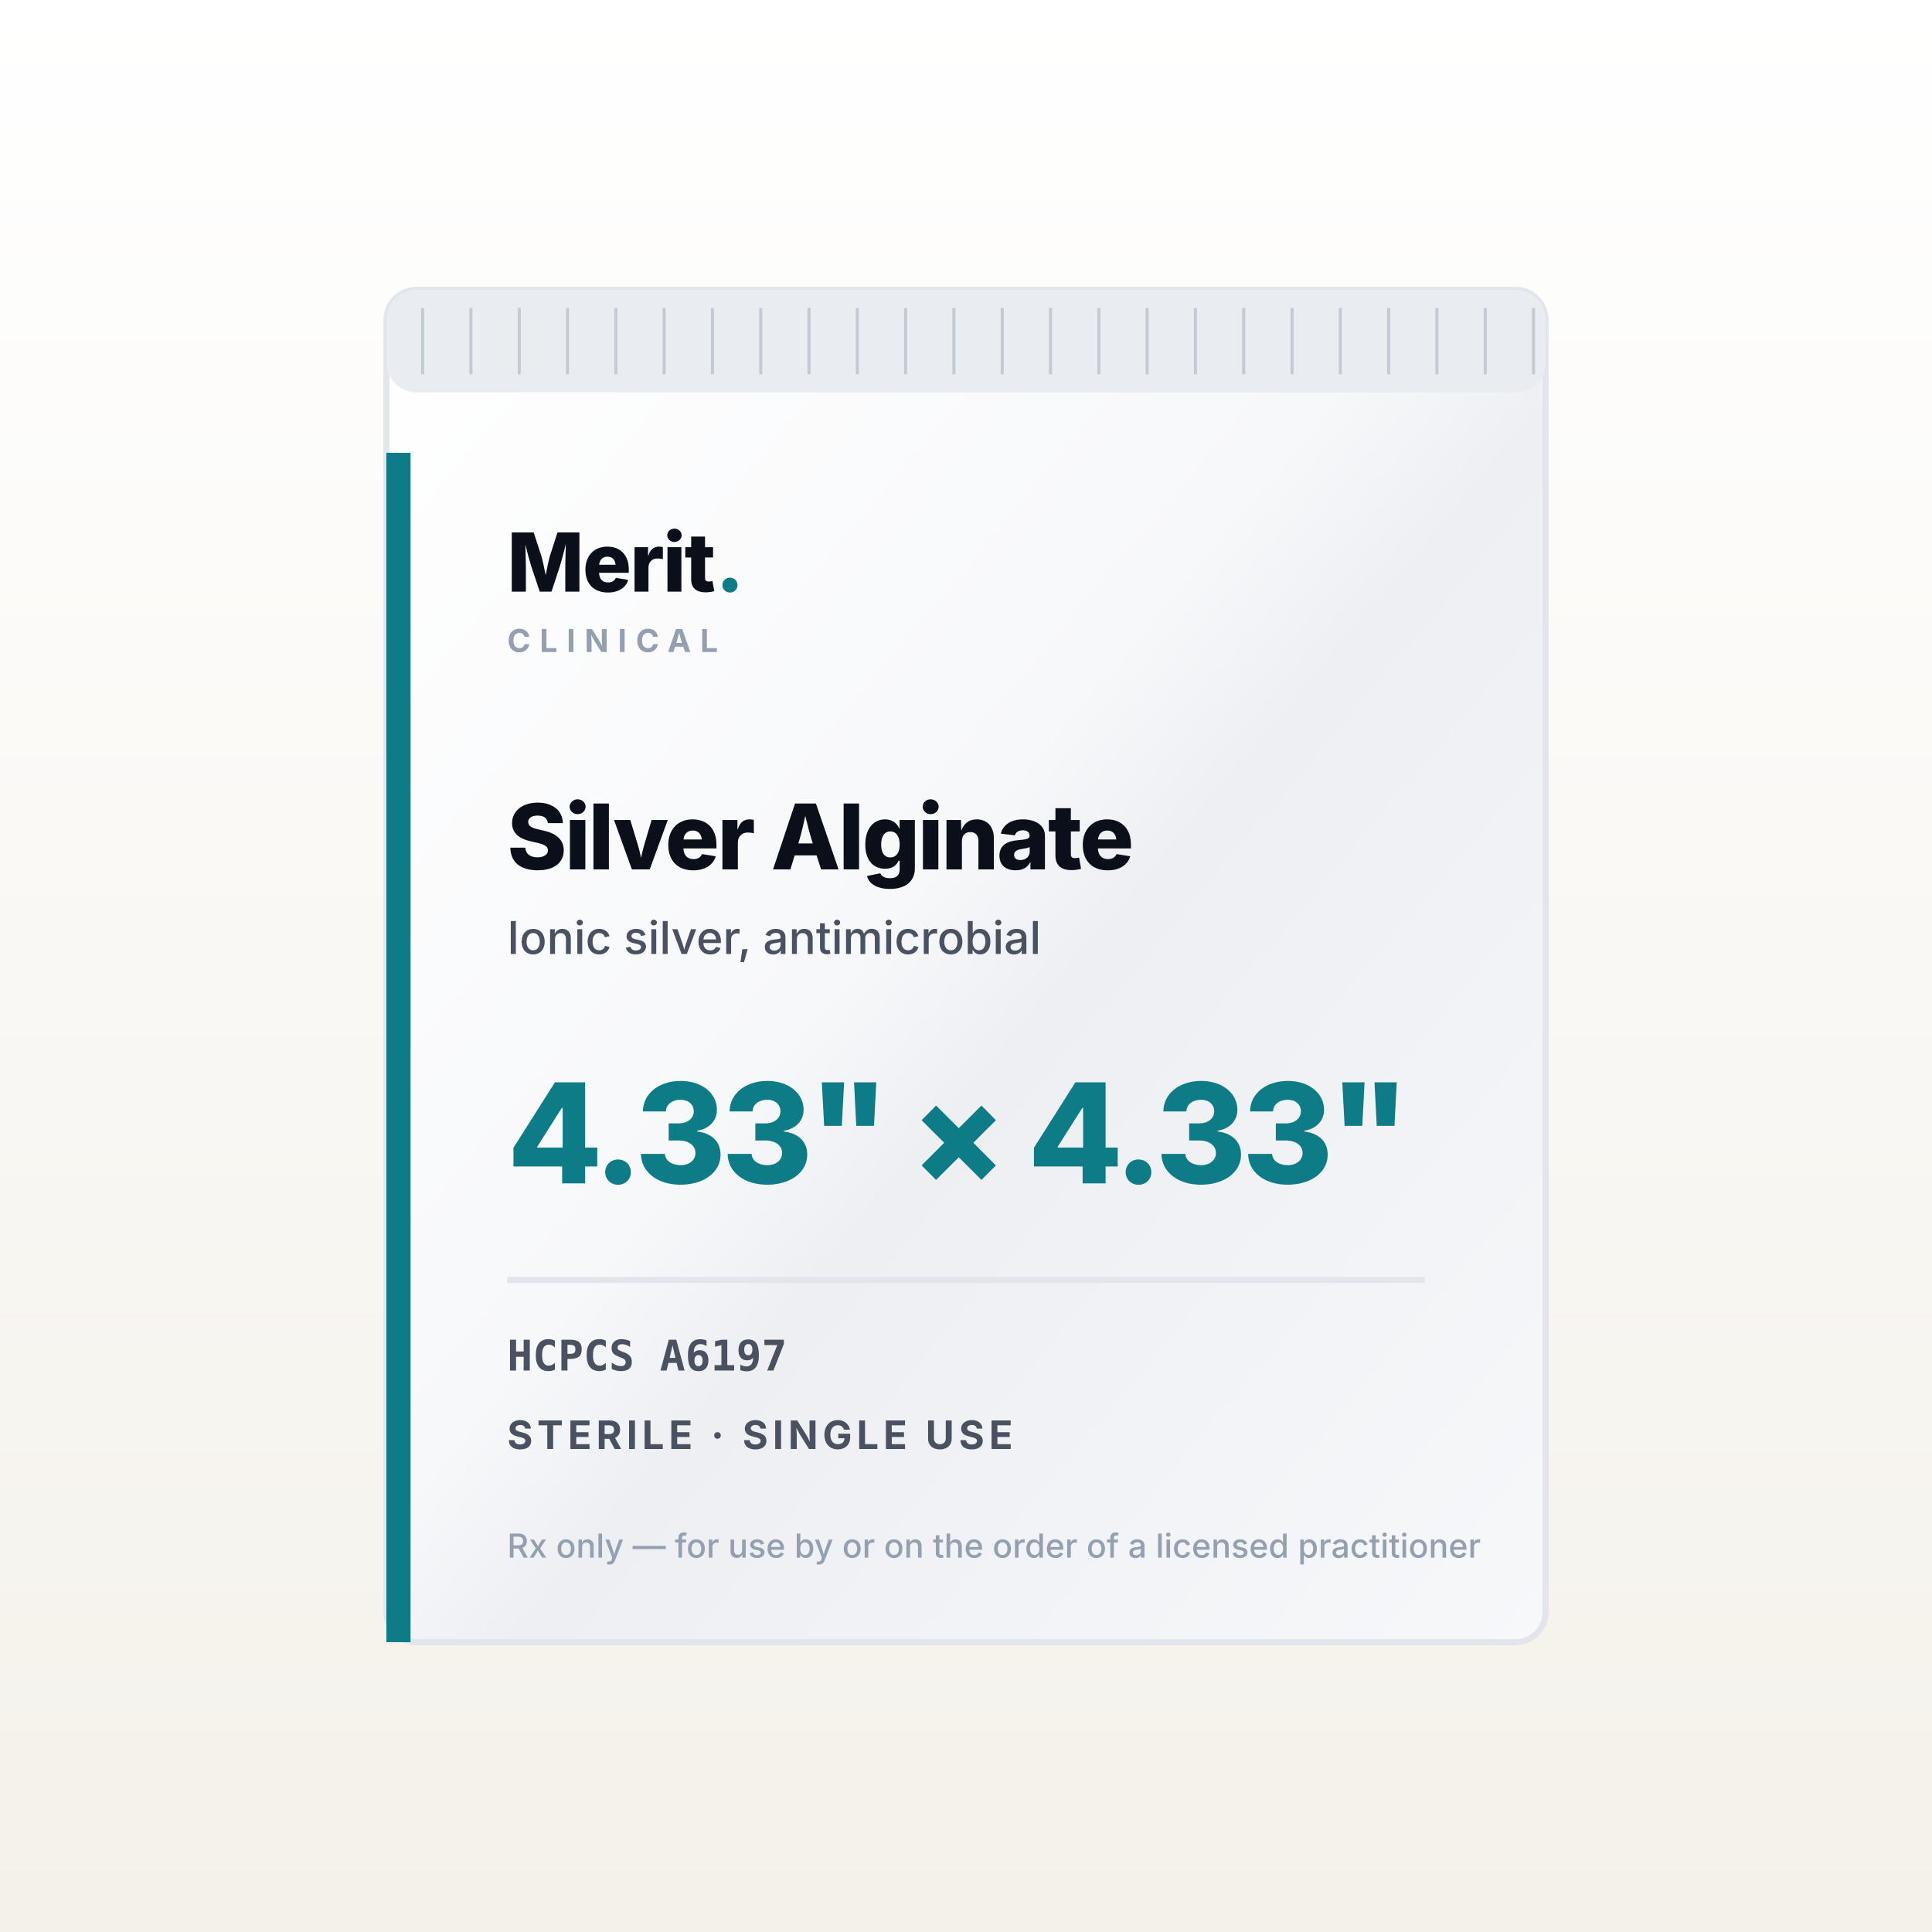
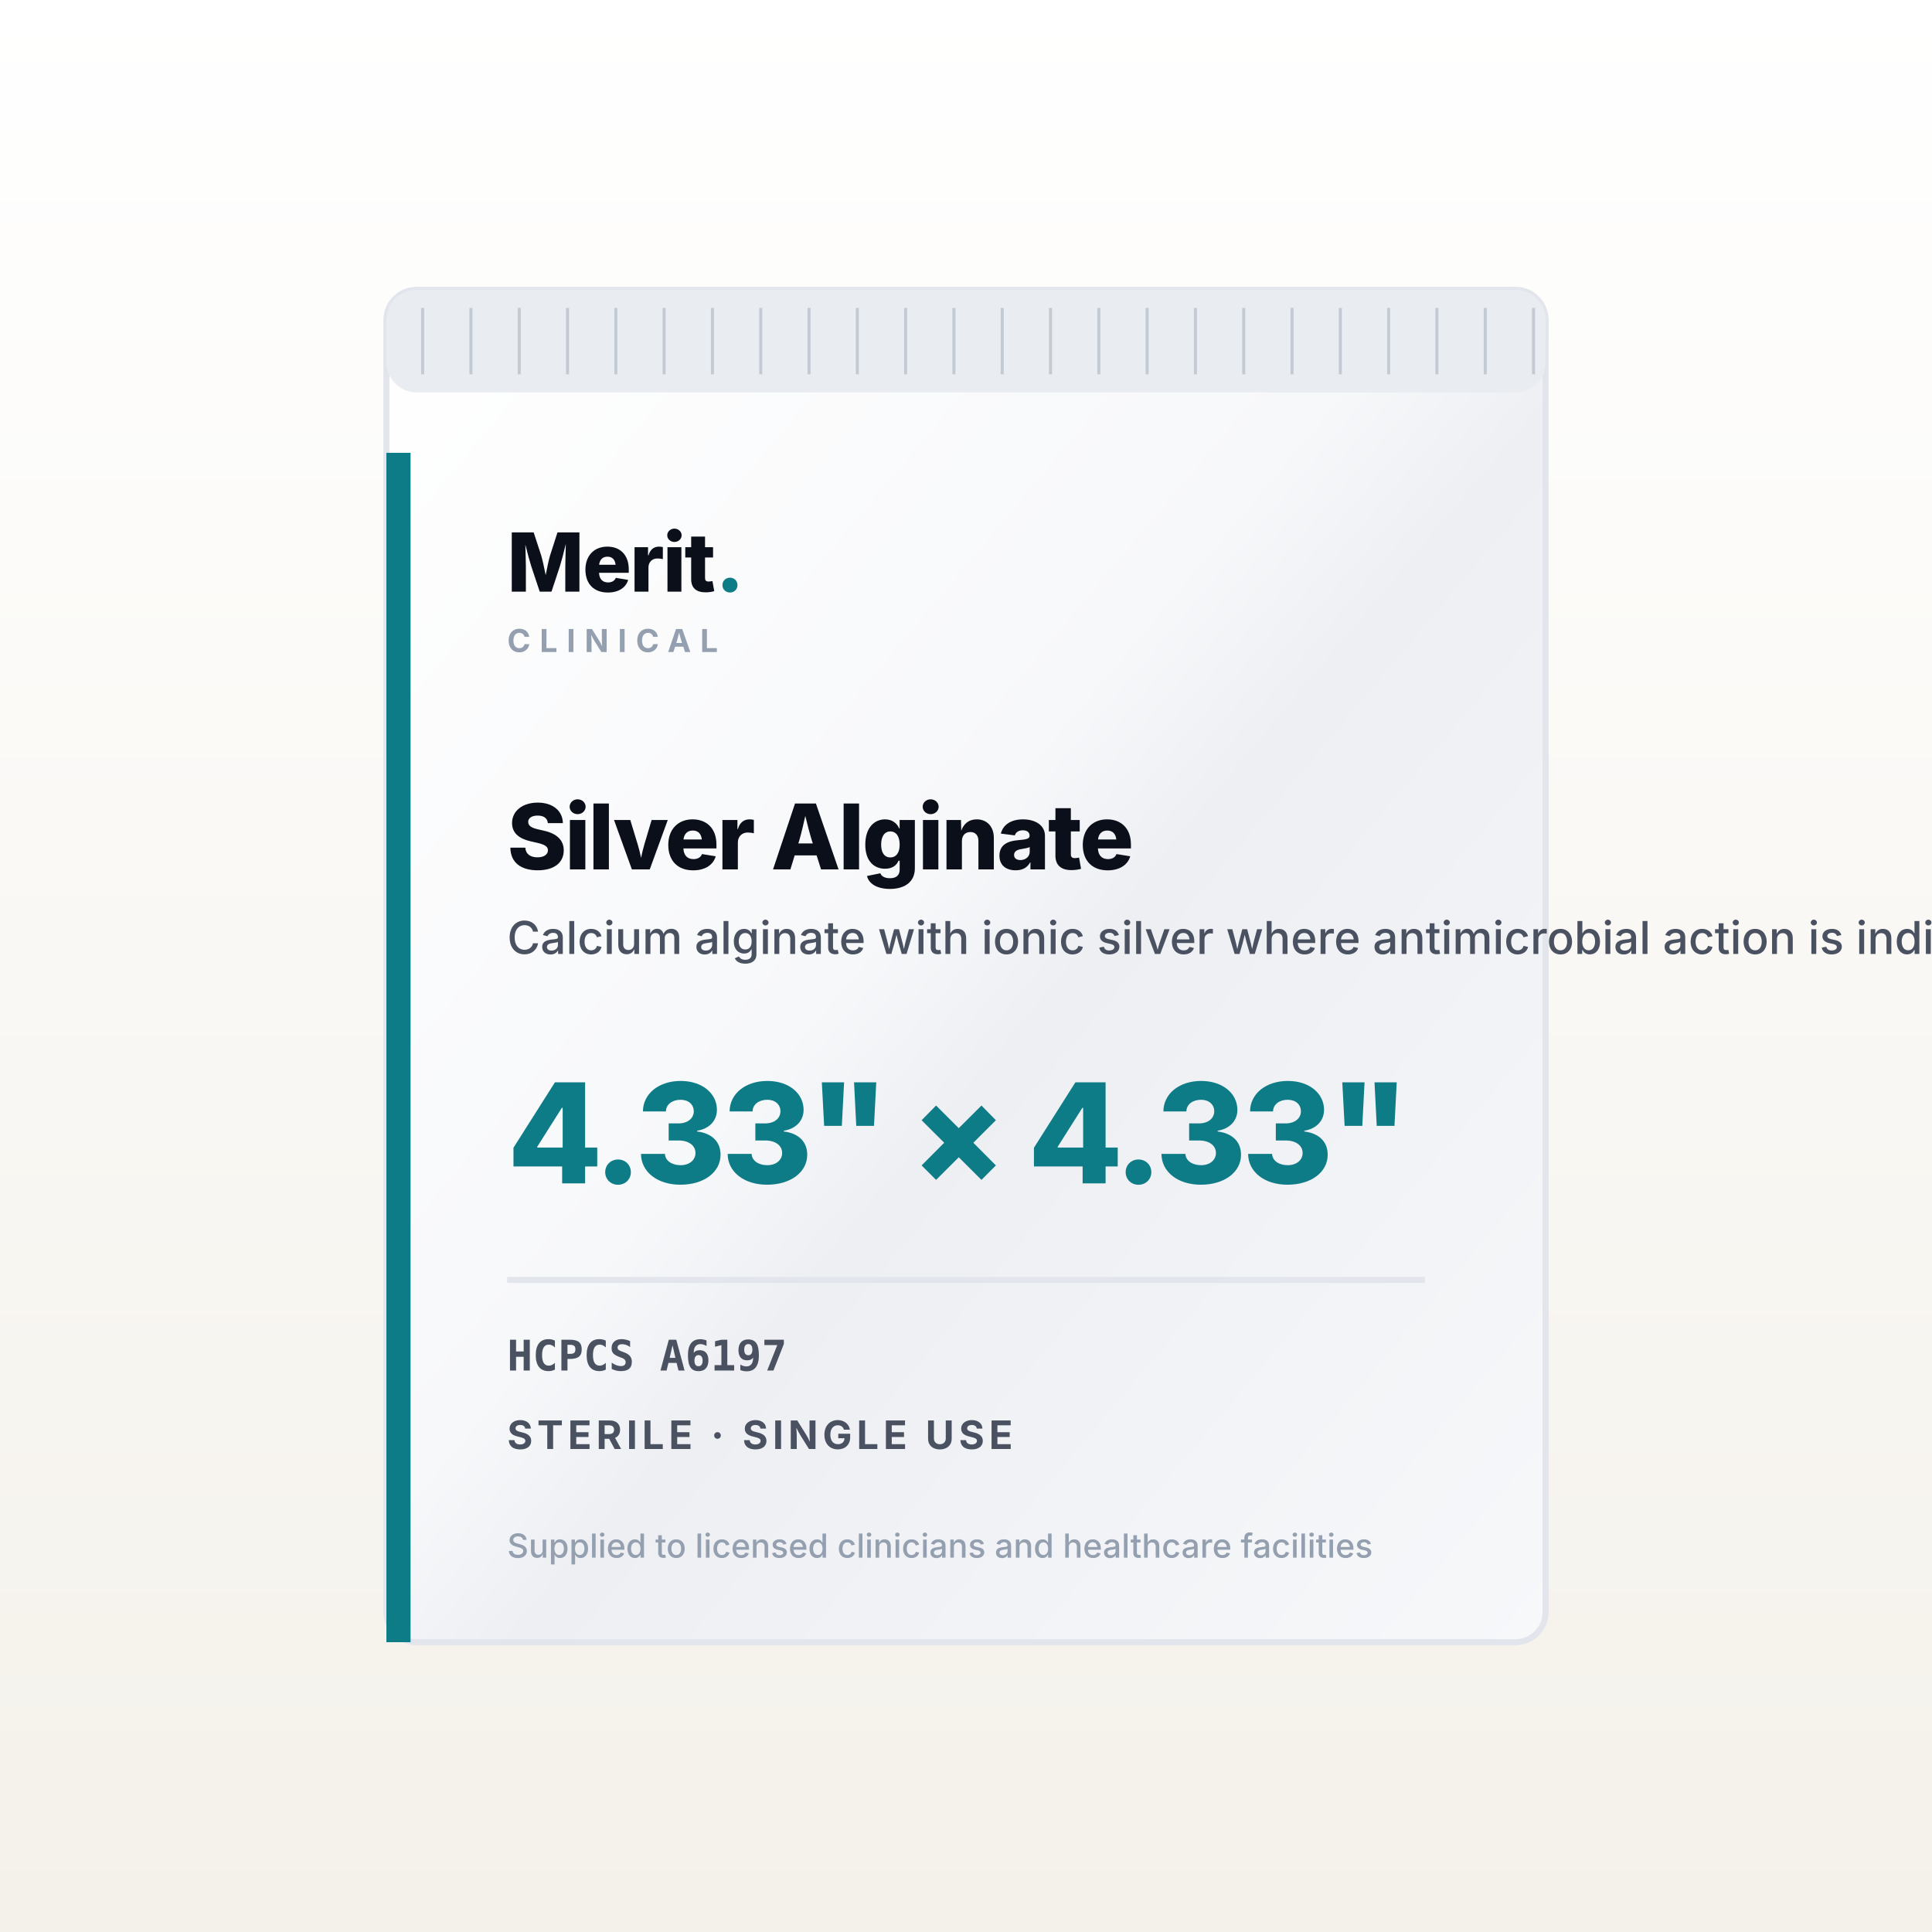
<svg xmlns="http://www.w3.org/2000/svg" viewBox="0 0 640 640" width="640" height="640" role="img" aria-label="Silver Alginate">
  <defs>
    <linearGradient id="bg" x1="0" y1="0" x2="0" y2="1">
      <stop offset="0" stop-color="#FFFFFF" />
      <stop offset="1" stop-color="#F4F1EA" />
    </linearGradient>
    <linearGradient id="foil" x1="0" y1="0" x2="1" y2="1">
      <stop offset="0" stop-color="#FFFFFF" />
      <stop offset="0.45" stop-color="#F7F8FA" />
      <stop offset="0.55" stop-color="#EDEFF3" />
      <stop offset="1" stop-color="#F7F8FA" />
    </linearGradient>
  </defs>
  <rect width="640" height="640" fill="url(#bg)" />
  <g>
    <rect x="128" y="96" width="384" height="448" rx="10" fill="url(#foil)" stroke="#E2E5EB" stroke-width="2" />
    <rect x="128" y="96" width="384" height="34" rx="10" fill="#E9ECF1" />
    <g stroke="#94A0B0" stroke-width="1" opacity="0.45">
      <line x1="140" y1="102" x2="140" y2="124" />
      <line x1="156" y1="102" x2="156" y2="124" />
      <line x1="172" y1="102" x2="172" y2="124" />
      <line x1="188" y1="102" x2="188" y2="124" />
      <line x1="204" y1="102" x2="204" y2="124" />
      <line x1="220" y1="102" x2="220" y2="124" />
      <line x1="236" y1="102" x2="236" y2="124" />
      <line x1="252" y1="102" x2="252" y2="124" />
      <line x1="268" y1="102" x2="268" y2="124" />
      <line x1="284" y1="102" x2="284" y2="124" />
      <line x1="300" y1="102" x2="300" y2="124" />
      <line x1="316" y1="102" x2="316" y2="124" />
      <line x1="332" y1="102" x2="332" y2="124" />
      <line x1="348" y1="102" x2="348" y2="124" />
      <line x1="364" y1="102" x2="364" y2="124" />
      <line x1="380" y1="102" x2="380" y2="124" />
      <line x1="396" y1="102" x2="396" y2="124" />
      <line x1="412" y1="102" x2="412" y2="124" />
      <line x1="428" y1="102" x2="428" y2="124" />
      <line x1="444" y1="102" x2="444" y2="124" />
      <line x1="460" y1="102" x2="460" y2="124" />
      <line x1="476" y1="102" x2="476" y2="124" />
      <line x1="492" y1="102" x2="492" y2="124" />
      <line x1="508" y1="102" x2="508" y2="124" />
    </g>
    <rect x="128" y="150" width="8" height="394" fill="#0E7C86" />
  </g>
  <text x="168" y="196" font-family="Inter, system-ui, sans-serif" font-size="27" font-weight="800" fill="#0B0F19" letter-spacing="-0.5">Merit<tspan fill="#0E7C86">.</tspan>
  </text>
  <text x="168" y="216" font-family="Inter, system-ui, sans-serif" font-size="10.5" font-weight="700" fill="#94A0B0" letter-spacing="3">CLINICAL</text>
  <text x="168" y="288" font-family="Inter, system-ui, sans-serif" font-size="30" font-weight="800" fill="#0B0F19" letter-spacing="-0.7">Silver Alginate</text>
-   <text x="168" y="316" font-family="Inter, system-ui, sans-serif" font-size="15" font-weight="500" fill="#4A5160">Ionic silver, antimicrobial</text>
+   <text x="168" y="316" font-family="Inter, system-ui, sans-serif" font-size="15" font-weight="500" fill="#4A5160">Calcium alginate with ionic silver where antimicrobial action is indicated</text>
  <text x="168" y="392" font-family="Inter, system-ui, sans-serif" font-size="46" font-weight="800" fill="#0E7C86" letter-spacing="-1.5">4.33" × 4.33"</text>
  <line x1="168" y1="424" x2="472" y2="424" stroke="#E2E5EB" stroke-width="2" />
  <text x="168" y="454" font-family="ui-monospace, monospace" font-size="14" font-weight="600" fill="#4A5160">HCPCS A6197</text>
  <text x="168" y="480" font-family="Inter, system-ui, sans-serif" font-size="13" font-weight="700" fill="#4A5160" letter-spacing="1.5">STERILE · SINGLE USE</text>
-   <text x="168" y="516" font-family="Inter, system-ui, sans-serif" font-size="11" font-weight="500" fill="#94A0B0">Rx only — for use by or on the order of a licensed practitioner</text>
+   <text x="168" y="516" font-family="Inter, system-ui, sans-serif" font-size="11" font-weight="500" fill="#94A0B0">Supplied to licensed clinicians and healthcare facilities</text>
</svg>
